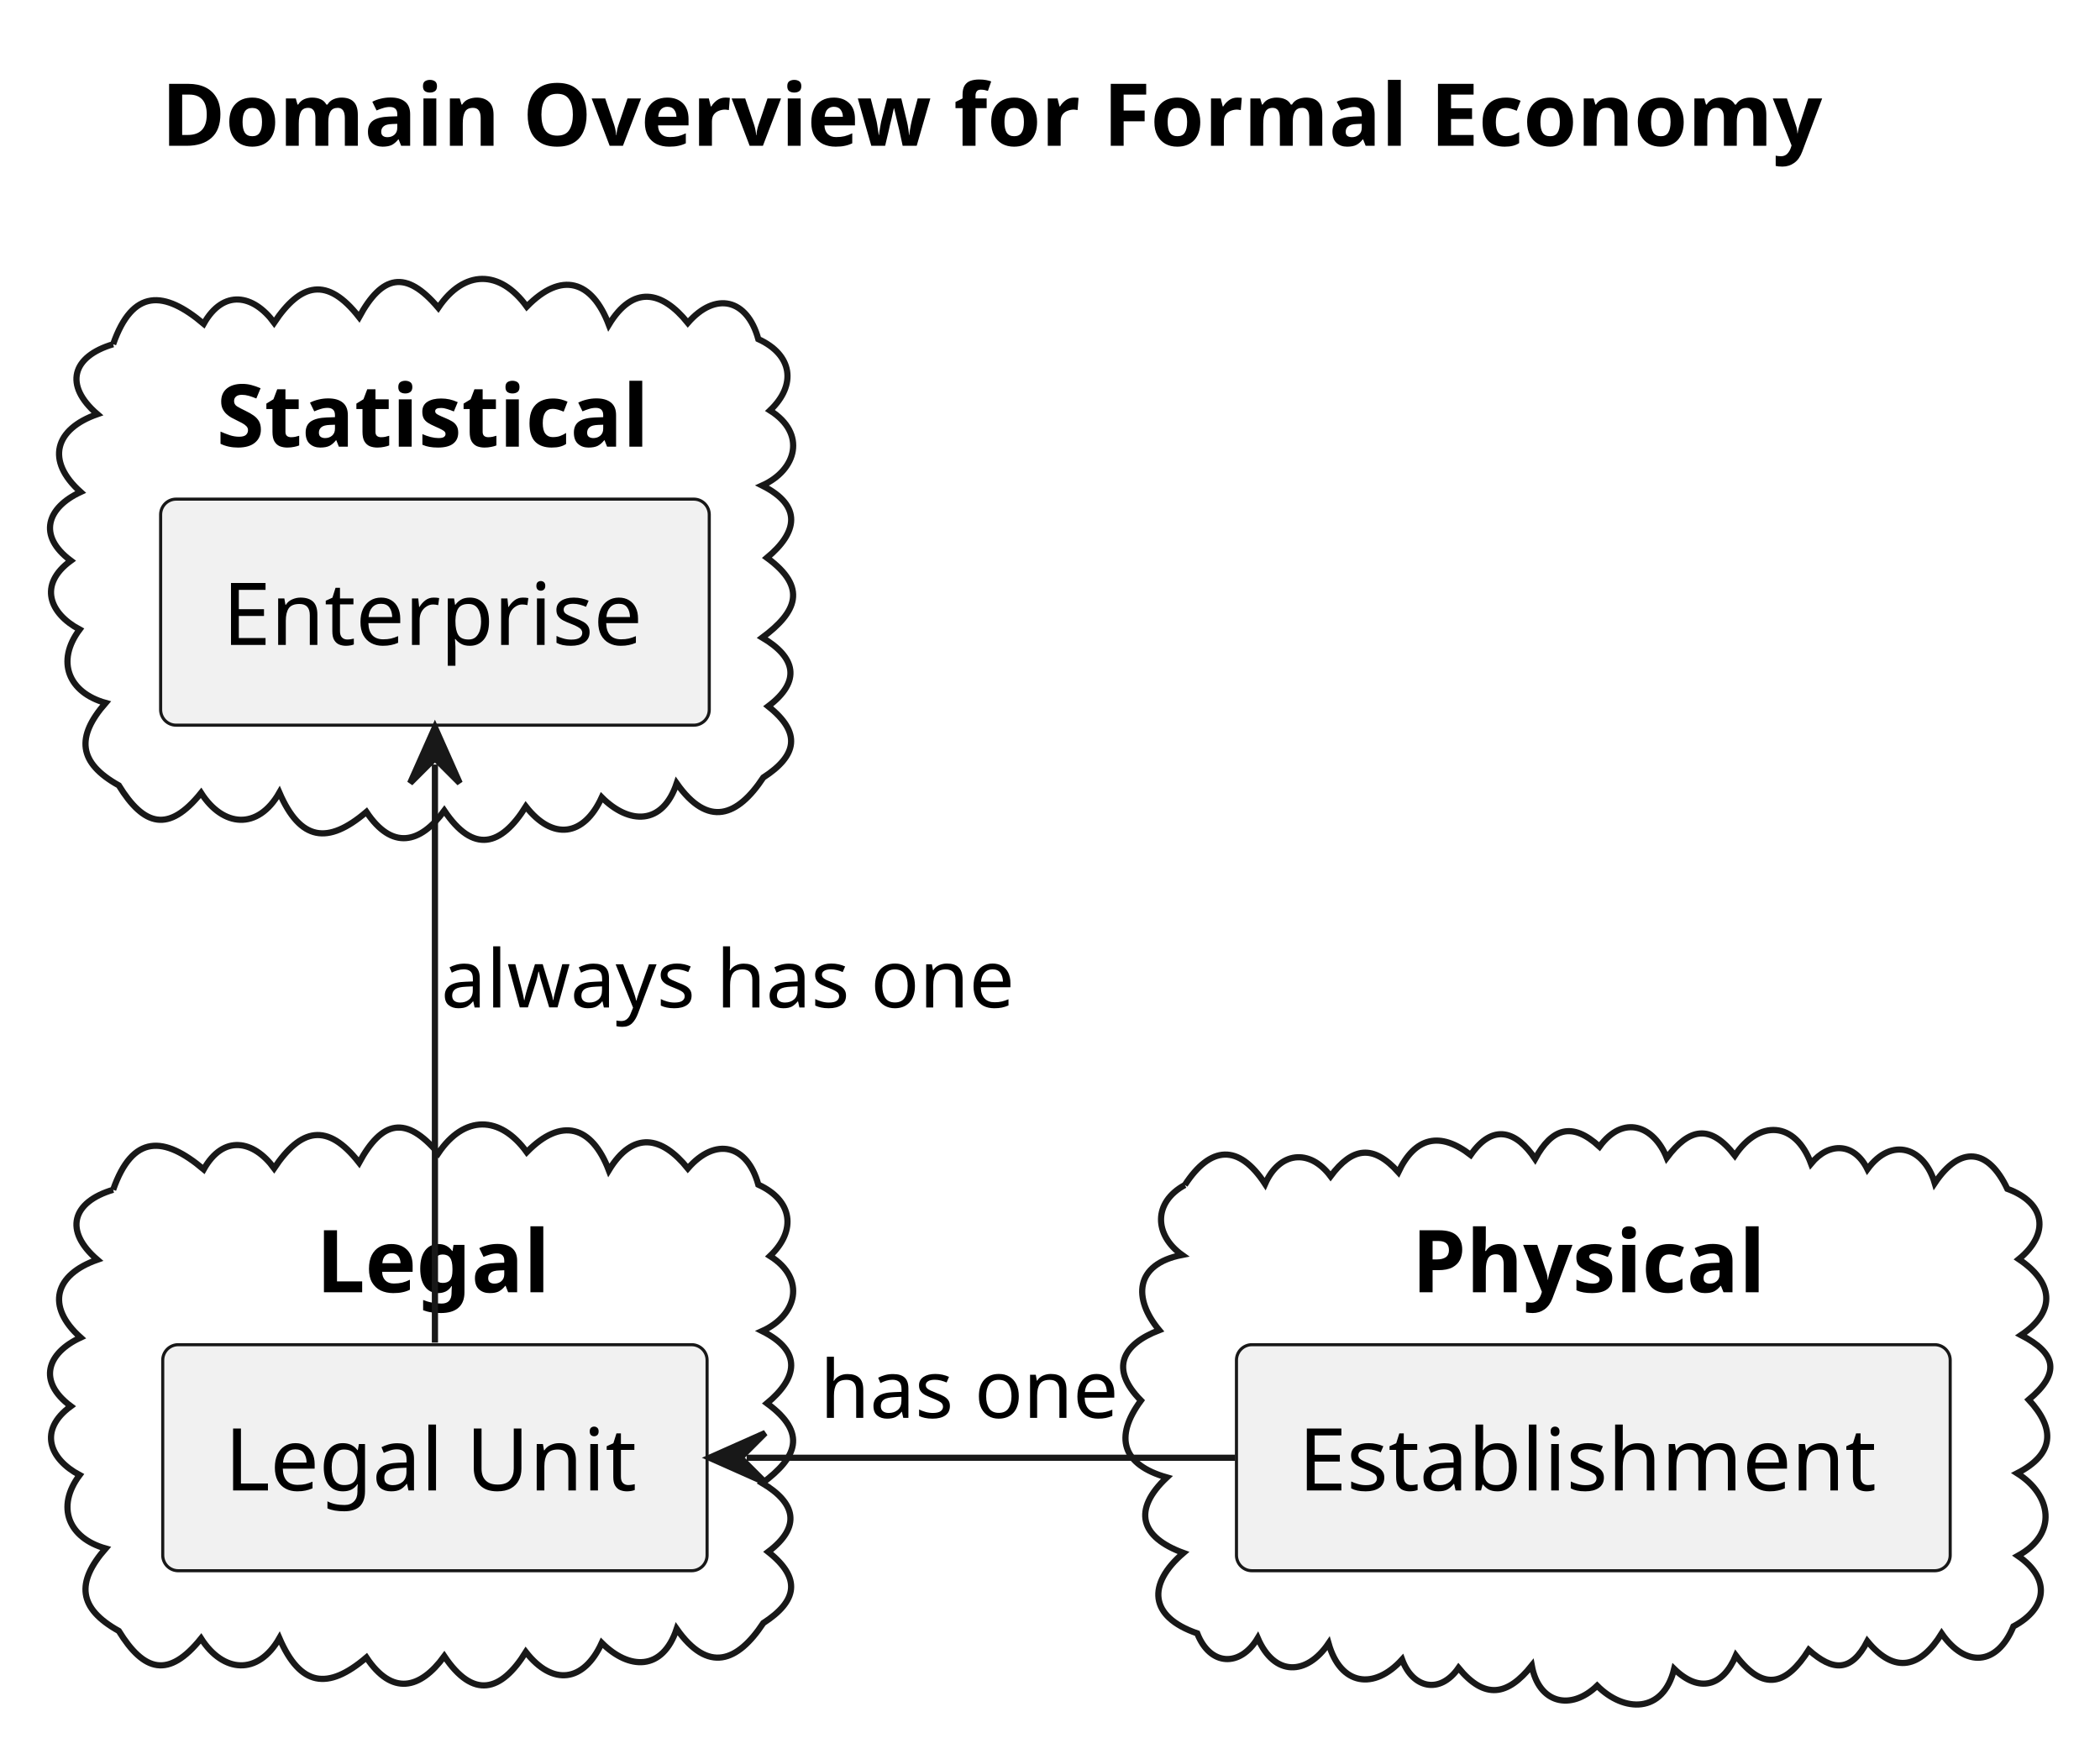
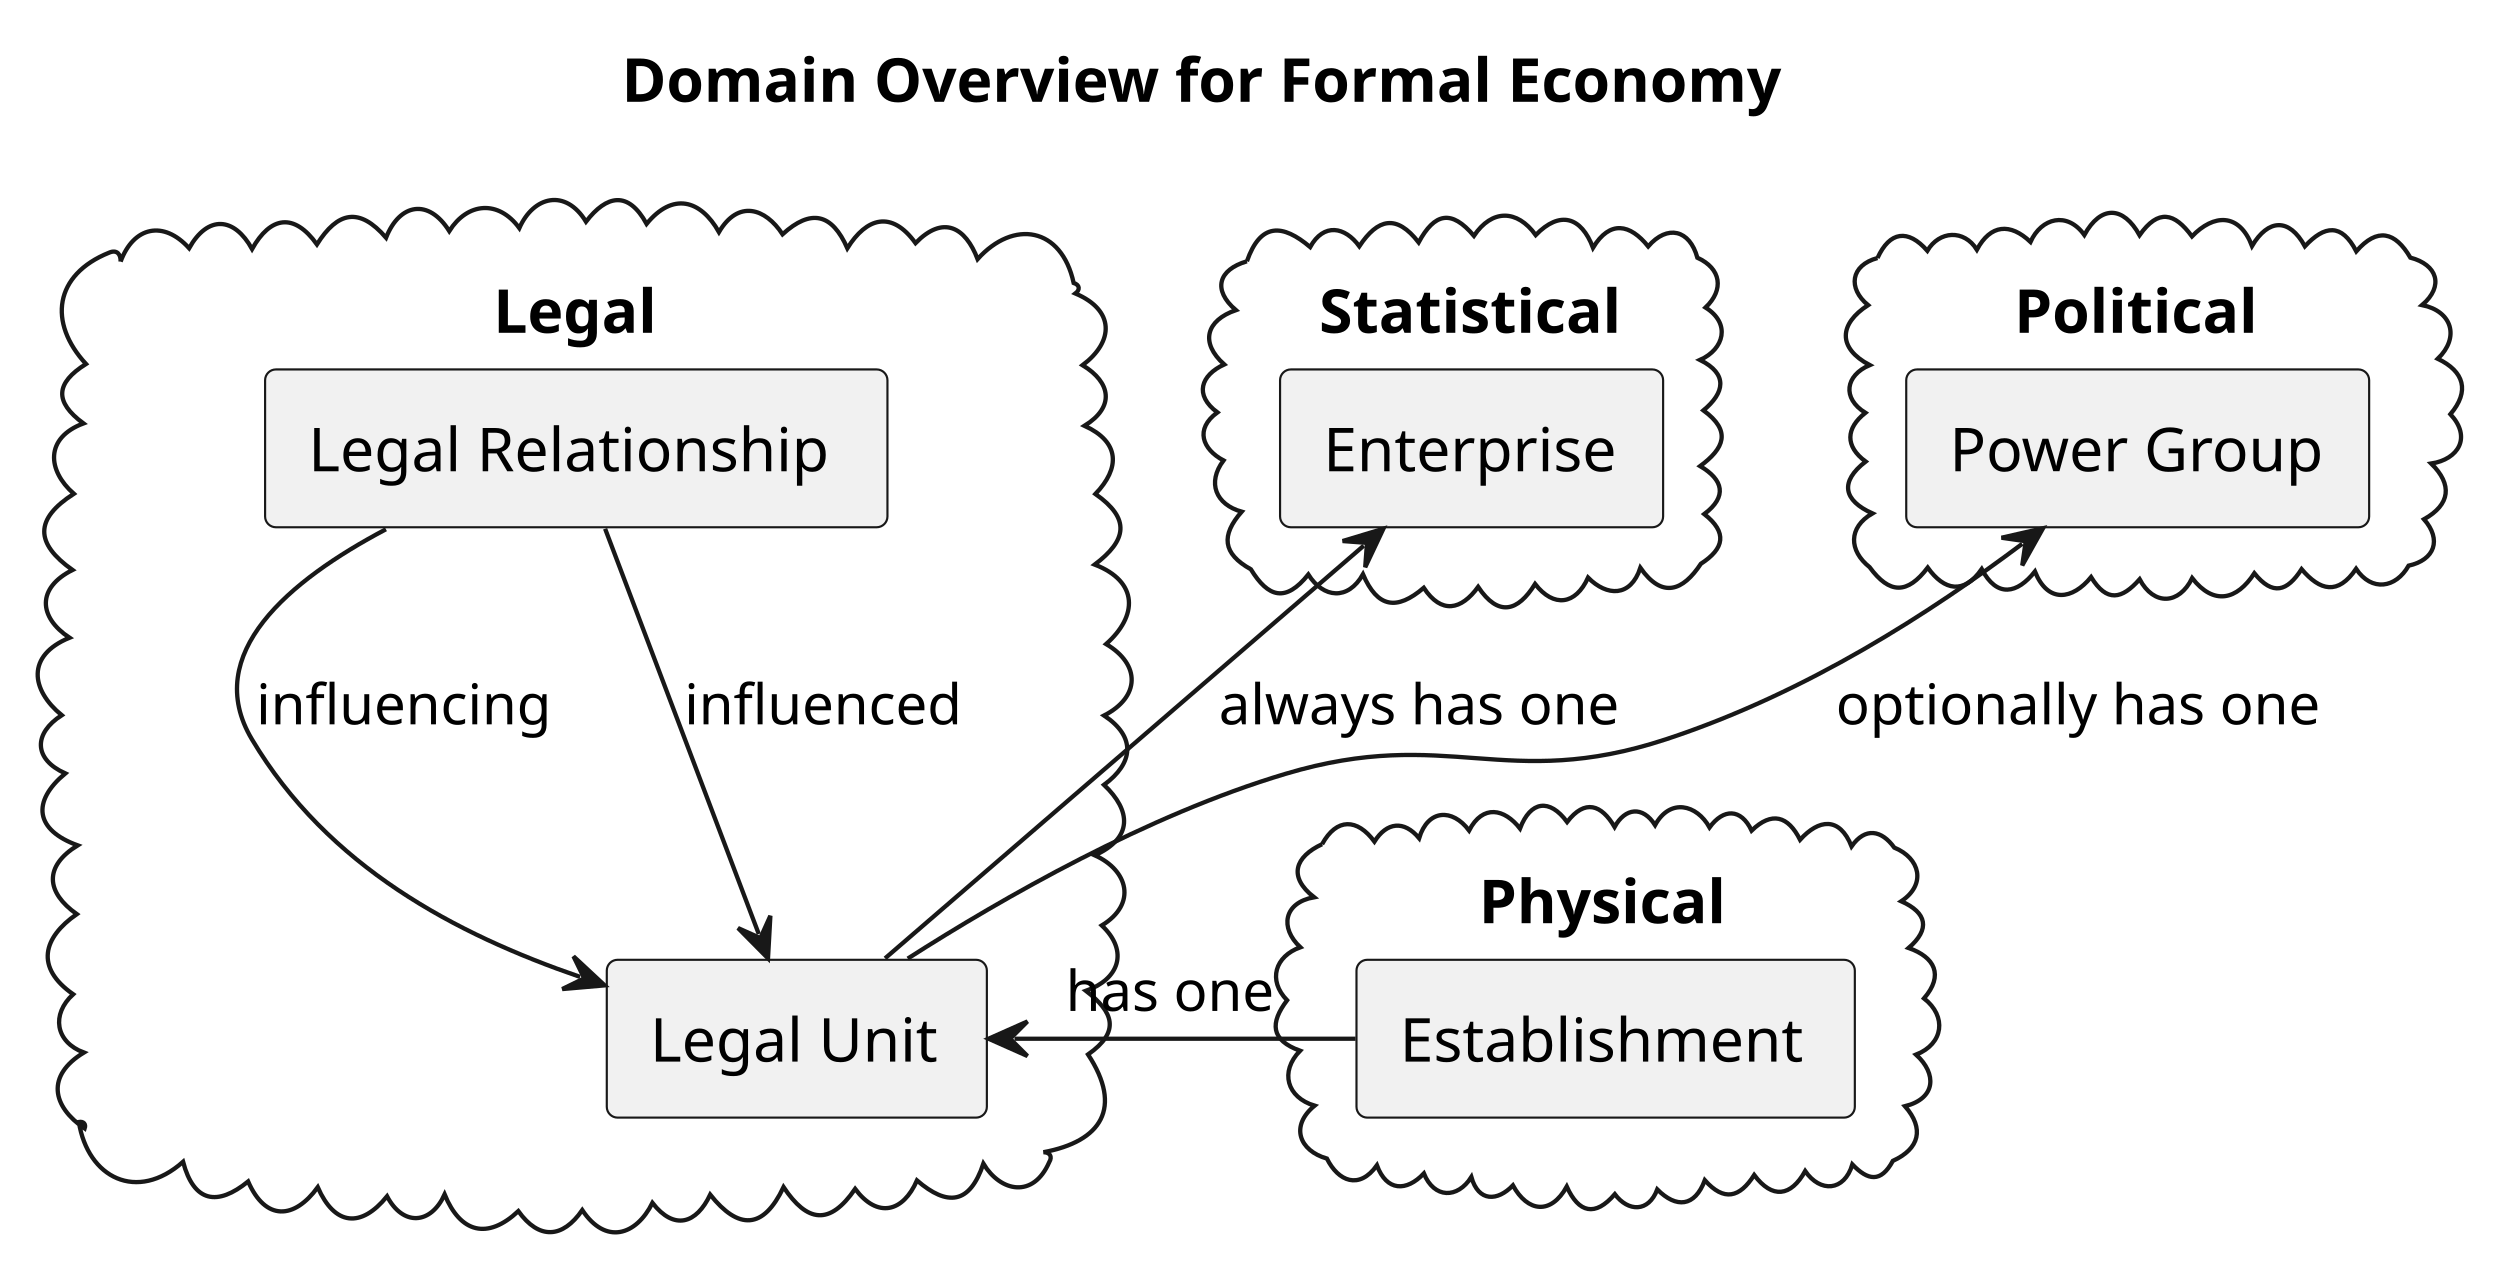
- <svg xmlns="http://www.w3.org/2000/svg" contentStyleType="text/css" data-diagram-type="DESCRIPTION" height="283px" preserveAspectRatio="none" style="width:339px;height:283px;background:#FFFFFF;" version="1.1" viewBox="0 0 339 283" width="339px" zoomAndPan="magnify">
+ <svg xmlns="http://www.w3.org/2000/svg" contentStyleType="text/css" data-diagram-type="DESCRIPTION" height="294px" preserveAspectRatio="none" style="width:578px;height:294px;background:#FFFFFF;" version="1.1" viewBox="0 0 578 294" width="578px" zoomAndPan="magnify">
  <defs />
  <g>
    <g class="title" data-source-line="2">
-       <text fill="#000000" font-family="sans-serif" font-size="14" font-weight="bold" lengthAdjust="spacing" textLength="277.081" x="26.03" y="23.535">Domain Overview for Formal Economy</text>
+       <text fill="#000000" font-family="sans-serif" font-size="14" font-weight="bold" lengthAdjust="spacing" textLength="277.081" x="143.718" y="23.535">Domain Overview for Formal Economy</text>
    </g>
-     <g class="cluster" data-qualified-name="Statistical" data-source-line="4" id="ent0002">
-       <path d="M18.264,55.567 C21.409,46.564 26.492,46.872 32.884,52.27 C36.054,46.612 40.922,47.534 44.254,52.09 C48.547,45.66 52.825,44.593 57.97,51.193 C61.664,44.39 65.517,43.488 70.751,49.679 C74.917,43.489 80.713,43.512 85.036,49.494 C90.631,43.757 95.547,45.238 98.282,52.424 C102.204,45.982 106.841,46.914 111.038,52.123 C115.499,46.995 120.626,48.236 122.412,54.739 C127.932,57.253 128.652,62.125 124.3,66.257 C130.215,69.96 128.602,75.869 123.036,78.374 C129.601,81.668 128.702,85.98 123.811,90.036 C130.402,94.857 128.589,98.808 123.06,102.923 C128.404,106.086 129.416,109.928 124.01,114.011 C129.422,118.289 128.674,121.975 123.219,125.505 C119.059,131.805 114.302,133.639 109.236,126.444 C106.954,133.294 101.524,133.086 97.142,128.704 C94.25,135.046 89.209,135.717 84.887,130.178 C80.892,136.603 76.405,137.837 71.724,130.851 C67.811,136.229 63.259,137.239 59.153,131.061 C52.884,136.405 48.462,135.706 45.102,127.942 C41.618,134.045 35.986,133.522 32.459,127.989 C27.221,134.5 23.224,133.36 19.179,126.78 C12.608,123.117 12.253,118.946 17.049,113.465 C11.074,111.796 8.98,106.771 12.853,101.614 C7.996,99.031 6.123,94.385 11.435,90.505 C6,86.459 7.609,81.92 13.014,79.419 C7.339,74.339 8.863,69.247 15.713,66.857 C10.26,62.174 11.645,57.523 18.264,55.567" fill="none" style="stroke:#181818;stroke-width:1;" />
-       <text fill="#000000" font-family="sans-serif" font-size="14" font-weight="bold" lengthAdjust="spacing" textLength="70.506" x="34.957" y="72.106">Statistical</text>
+     <g class="cluster" data-qualified-name="Physical" data-source-line="4" id="ent0002">
+       <path d="M305.664,195.18 C309.055,189.023 313.796,189.202 317.765,194.572 C320.613,190.071 324.588,189.563 328.097,193.788 C330.153,187.078 335.766,186.839 339.654,192.005 C342.845,185.896 347.812,186.929 351.421,191.546 C353.853,185.173 358.236,184.506 362.315,190.039 C366.467,184.651 370.245,186.014 373.291,191.189 C375.756,186.732 379.784,186.26 382.657,190.763 C386.127,184.449 392.27,185.969 395.246,191.297 C398.454,186.915 402.488,186.809 404.974,192.029 C409.663,187.508 413.389,188.629 416.177,194.15 C420.487,189.402 425.274,188.677 428.082,195.673 C431.279,191.157 435.015,191.908 437.958,195.965 C443.877,198.385 445.5,204.404 439.578,208.37 C445.519,211.043 446.356,214.77 441.274,219.173 C447.313,221.303 449.487,225.433 444.833,230.828 C450.162,234.988 449.36,241.323 443.001,243.837 C447.847,248.252 447.647,253.935 440.44,255.762 C444.974,260.955 443.798,265.577 437.633,268.393 C434.837,273.553 431.853,272.949 428.271,269.22 C426.366,275.507 420.858,275.799 417.356,270.76 C414.035,276.701 409.775,277.25 405.57,271.665 C402.199,276.927 398.612,277.862 394.157,272.872 C391.813,279.097 387.568,279.404 383.164,275.003 C381.117,280.373 376.445,280.199 373.343,276.096 C368.781,281.402 365.007,280.451 362.238,274.35 C358.533,280.969 353.198,280.269 349.784,274.066 C346.207,277.782 341.846,277.954 340.175,272.142 C336.955,277.21 331.586,277.141 329.195,271.307 C325.144,275.562 320.611,275.487 318.343,269.431 C314.229,275.19 309.404,273.123 306.781,267.865 C300.352,266.022 298.215,260.316 303.929,255.639 C297.535,253.715 295.812,247.805 300.569,242.933 C293.741,240.459 293.599,236.511 297.572,231.263 C293.046,226.589 294.82,221.108 300.625,219.009 C295.812,214.503 296.798,208.7 303.802,207.44 C297.704,202.672 299.446,198.078 305.664,195.18" fill="none" style="stroke:#181818;stroke-width:1;" />
+       <text fill="#000000" font-family="sans-serif" font-size="14" font-weight="bold" lengthAdjust="spacing" textLength="58.645" x="341.908" y="213.44">Physical</text>
    </g>
    <g class="cluster" data-qualified-name="Legal" data-source-line="8" id="ent0004">
-       <path d="M18.264,192.057 C21.409,183.054 26.492,183.362 32.884,188.76 C36.054,183.102 40.922,184.024 44.254,188.58 C48.547,182.15 52.825,181.083 57.97,187.683 C61.664,180.88 65.517,179.978 70.751,186.169 C74.917,179.98 80.713,180.002 85.036,185.984 C90.631,180.247 95.547,181.728 98.282,188.914 C102.204,182.472 106.841,183.404 111.038,188.613 C115.499,183.485 120.626,184.726 122.412,191.228 C127.932,193.743 128.652,198.615 124.3,202.748 C130.215,206.45 128.602,212.359 123.036,214.864 C129.601,218.158 128.702,222.47 123.811,226.526 C130.402,231.347 128.589,235.298 123.06,239.413 C128.404,242.576 129.416,246.418 124.01,250.501 C129.422,254.779 128.674,258.465 123.219,261.995 C119.059,268.295 114.302,270.129 109.236,262.933 C106.954,269.784 101.524,269.576 97.142,265.194 C94.25,271.536 89.209,272.207 84.887,266.668 C80.892,273.093 76.405,274.327 71.724,267.341 C67.811,272.719 63.259,273.729 59.153,267.551 C52.884,272.895 48.462,272.196 45.102,264.432 C41.618,270.535 35.986,270.012 32.459,264.479 C27.221,270.99 23.224,269.85 19.179,263.27 C12.608,259.607 12.253,255.436 17.049,249.955 C11.074,248.286 8.98,243.261 12.853,238.104 C7.996,235.521 6.123,230.875 11.435,226.995 C6,222.949 7.609,218.41 13.014,215.909 C7.339,210.829 8.863,205.737 15.713,203.347 C10.26,198.664 11.645,194.013 18.264,192.057" fill="none" style="stroke:#181818;stroke-width:1;" />
-       <text fill="#000000" font-family="sans-serif" font-size="14" font-weight="bold" lengthAdjust="spacing" textLength="38.363" x="51.028" y="208.596">Legal</text>
+       <path d="M27.882,60.484 C30.899,52.329 37.831,50.86 43.72,57.385 C48.06,49.686 54.127,50.107 58.28,57.565 C62.54,49.99 67.95,49.094 73.277,56.497 C78.072,48.929 83.036,47.774 89.257,54.952 C92.402,46.994 99.094,45.811 103.868,53.423 C108.116,46.73 115.26,46.163 120.069,52.737 C123.346,45.339 130.741,43.488 135.482,51.248 C140.265,45.063 145.22,43.994 149.497,51.755 C155.489,44.434 161.925,46.061 166.224,53.654 C170.687,46.108 176.928,48.073 180.924,54.158 C187.509,48.193 192.344,49.318 195.906,57.386 C200.351,50.312 206.113,48.524 211.667,56.201 C218.108,49.617 223.184,52.51 226.023,59.902 C234.354,50.676 245.403,52.469 248.23,65.415 C249.643,65.875 249.777,66.972 248.63,67.853 C257.744,71.73 257.616,78.908 250.293,84.433 C256.836,88.408 257.854,94.026 250.746,98.442 C258.978,102.218 259.016,108.199 253.262,114.207 C261.483,119.982 260.51,124.914 253.1,130.533 C263.303,134.491 263.048,142.433 255.735,148.905 C263.761,153.657 263.611,161.137 255.266,165.425 C262.778,170.435 262.039,176.463 255.248,181.457 C261.572,187.465 261.957,193.729 253.114,197.75 C260.786,201.181 262.974,208.942 254.735,213.964 C261.12,220.006 258.65,226.423 251.072,229.082 C257.4,233.984 259.165,238.435 251.556,243.795 C259.661,256.134 254.665,263.897 241.23,266.395 C242.695,266.389 243.389,267.362 242.579,268.692 C238.905,277.109 231.391,275.661 227.359,269.055 C224.185,278.46 219.075,278.989 212.005,272.92 C208.773,280.286 202.897,281.788 197.708,274.88 C191.809,283.447 186.637,282.647 181.159,274.464 C176.478,284.327 170.742,284.416 164.202,276.207 C161.006,282.916 155.923,284.593 150.843,278.116 C147.048,285.693 140.024,287.894 134.623,279.776 C130.038,286.379 124.64,286.676 119.837,280.019 C112.661,286.727 106.446,285.03 102.796,276.162 C99.57,283.199 93.167,283.542 89.491,276.589 C83.431,284.022 77.391,283.398 73.463,274.497 C68.036,281.93 61.413,282.393 57.367,273.163 C50.254,278.919 44.836,278.055 42.322,268.61 C31.674,278.059 20.303,272.366 18.23,259.395 C19.285,259.221 19.938,259.842 19.58,260.919 C11.999,255.767 10.611,248.685 19.387,243.353 C12.755,240.869 11.819,234.506 16.913,229.871 C8.038,223.677 9.925,216.784 17.755,211.349 C10.616,206.29 10.082,200.316 17.954,195.445 C8.172,191.916 7.195,185.386 15.091,178.815 C7.676,175.468 7.748,169.55 14.272,165.356 C7.125,159.507 6,151.57 16.067,147.447 C8.809,142.619 8.525,135.921 16.762,131.78 C8.066,125.602 7.943,120.026 17.07,114.16 C10.889,108.75 10.363,101.244 19.288,97.894 C12.489,92.867 12.832,88.579 19.881,84.149 C11.044,74.57 12.553,63.521 25.23,58.415 C27.068,57.624 27.952,58.83 27.882,60.484" fill="none" style="stroke:#181818;stroke-width:1;" />
+       <text fill="#000000" font-family="sans-serif" font-size="14" font-weight="bold" lengthAdjust="spacing" textLength="38.363" x="114.049" y="76.95">Legal</text>
    </g>
-     <g class="cluster" data-qualified-name="Physical" data-source-line="12" id="ent0006">
-       <path d="M191.271,191.282 C195.381,184.969 199.947,184.564 204.224,191.114 C206.496,185.944 211.379,185.291 214.796,189.872 C218.306,185.162 221.666,184.69 225.732,189.212 C228.419,183.527 232.459,182.599 237.41,186.433 C241.005,181.255 244.811,182.569 247.813,187.07 C250.516,182.104 253.784,181.014 258.208,185.093 C262.037,179.85 266.972,181.679 269.063,186.897 C272.691,182.071 276.091,181.382 280.056,186.525 C283.947,180.692 289.815,180.979 292.353,187.835 C295.255,184.31 299.331,184.429 301.457,188.737 C305.422,183.353 310.656,185.294 312.323,190.99 C316.412,184.865 320.936,185.344 324.037,191.902 C330.245,194.157 330.913,199.167 325.894,203.258 C331.321,206.896 332.141,211.539 326.257,215.513 C332.02,218.494 332.607,221.673 327.495,225.945 C331.871,230.661 331.608,234.727 325.629,237.815 C331.151,241.297 332.262,247.557 325.745,251.145 C331.049,254.78 330.54,259.587 325.024,262.536 C322.385,268.929 317.262,269.202 313.442,263.685 C310.093,269.096 305.921,270.393 301.445,264.928 C298.837,269.971 295.855,269.773 291.988,266.334 C288.395,271.975 284.702,273.168 280.224,267.233 C278.123,272.239 274.295,273.329 270.257,269.391 C268.497,276.654 262.118,276.433 257.826,272.108 C253.569,276.227 248.375,274.978 247.274,268.855 C243.368,273.742 239.675,274.377 235.445,269.237 C232.425,273.582 228.022,272.499 226.339,267.879 C221.817,272.866 216.398,272.096 214.468,265.273 C210.933,270.493 205.717,270.63 203.038,264.418 C200.197,269.155 195.333,268.954 193.271,263.659 C185.468,260.982 185.175,255.704 191.04,250.678 C184.102,248.154 182.744,243.765 188.364,238.485 C181.167,236.451 179.802,232.01 184.181,226.073 C179.09,220.916 181.182,217.009 187.129,214.718 C182.875,209.624 183.169,204.055 190.814,202.572 C186.327,199.357 186.107,194.106 191.271,191.282" fill="none" style="stroke:#181818;stroke-width:1;" />
-       <text fill="#000000" font-family="sans-serif" font-size="14" font-weight="bold" lengthAdjust="spacing" textLength="58.645" x="227.887" y="208.596">Physical</text>
+     <g class="cluster" data-qualified-name="Statistical" data-source-line="13" id="ent0007">
+       <path d="M288.284,60.411 C291.429,51.407 296.512,51.716 302.905,57.114 C306.074,51.455 310.943,52.378 314.274,56.934 C318.568,50.504 322.846,49.436 327.991,56.037 C331.684,49.234 335.538,48.332 340.771,54.522 C344.937,48.333 350.733,48.355 355.057,54.338 C360.651,48.6 365.567,50.082 368.303,57.268 C372.224,50.826 376.862,51.757 381.058,56.967 C385.519,51.839 390.646,53.079 392.433,59.582 C397.952,62.097 398.672,66.969 394.32,71.101 C400.236,74.804 398.622,80.713 393.056,83.218 C399.622,86.511 398.722,90.824 393.832,94.879 C400.423,99.701 398.61,103.651 393.08,107.766 C398.424,110.929 399.437,114.772 394.03,118.855 C399.442,123.132 398.695,126.819 393.239,130.349 C389.079,136.649 384.322,138.482 379.256,131.287 C376.975,138.138 371.544,137.93 367.163,133.548 C364.27,139.89 359.229,140.56 354.908,135.021 C350.912,141.447 346.426,142.68 341.744,135.695 C337.831,141.072 333.279,142.083 329.173,135.905 C322.904,141.248 318.482,140.55 315.123,132.786 C311.638,138.888 306.007,138.366 302.479,132.833 C297.241,139.344 293.245,138.204 289.2,131.623 C282.628,127.961 282.274,123.79 287.07,118.308 C281.095,116.639 279,111.615 282.873,106.458 C278.016,103.875 276.144,99.228 281.456,95.348 C276.021,91.303 277.629,86.764 283.035,84.263 C277.359,79.182 278.884,74.091 285.733,71.701 C280.28,67.018 281.665,62.366 288.284,60.411" fill="none" style="stroke:#181818;stroke-width:1;" />
+       <text fill="#000000" font-family="sans-serif" font-size="14" font-weight="bold" lengthAdjust="spacing" textLength="70.506" x="304.978" y="76.95">Statistical</text>
    </g>
-     <g class="entity" data-qualified-name="Statistical.EN" data-source-line="5" id="ent0003">
-       <rect fill="#F1F1F1" height="36.488" rx="2.5" ry="2.5" style="stroke:#181818;stroke-width:0.5;" width="88.564" x="25.93" y="80.571" />
-       <text fill="#000000" font-family="sans-serif" font-size="14" lengthAdjust="spacing" textLength="68.564" x="35.93" y="104.106">Enterprise</text>
+     <g class="cluster" data-qualified-name="Political" data-source-line="17" id="ent0009">
+       <path d="M434.08,59.653 C436.912,53.461 441.116,52.87 445.597,57.97 C448.386,53.321 454.063,52.972 457.054,57.723 C460.251,51.833 464.752,51.483 469.446,55.928 C471.98,50.347 477.924,48.796 481.894,54.319 C485.736,47.402 490.881,47.588 494.667,54.371 C499.02,48.244 502.7,49.128 506.786,54.648 C511.813,49.419 517.706,49.153 520.67,56.861 C524.41,50.617 529.235,50.266 532.89,56.941 C537.432,52.09 541.353,51.502 544.777,58.101 C549.659,52.514 553.749,53.546 557.275,59.562 C563.481,61.184 565.181,66.076 559.999,70.528 C566.946,71.962 568.755,77.996 563.617,82.95 C569.718,85.877 571.084,90.412 566.535,95.765 C571.517,101.113 568.378,106.198 562.105,107.176 C567.062,112.048 566.553,116.623 560.431,120.054 C564.573,124.787 562.936,129.441 556.871,130.789 C553.906,136.016 548.326,136.884 544.725,131.517 C540.521,137.683 536.4,136.607 532.128,131.594 C528.764,136.783 525.478,137.816 521.205,132.543 C517.163,138.728 511.858,140.08 506.831,133.667 C503.784,139.84 497.99,140.102 494.678,133.929 C490.549,138.598 487.117,139.34 483.458,133.431 C479.159,138.67 473.504,139.613 470.469,132.14 C466.371,137.302 461.728,138.307 458.171,131.58 C454.028,137.481 449.518,136.58 445.689,131.233 C440.954,137.441 436.884,137.416 432.25,131.126 C427.446,127.31 427.26,121.976 432.894,118.702 C426.174,115.668 425.268,111.407 431.337,106.712 C426.542,103.175 426.724,99.034 431.271,95.442 C425.804,92.042 426.656,86.81 432.267,84.41 C424.786,80.432 425.17,74.903 431.897,70.546 C427.162,66.661 427.83,61.335 434.08,59.653" fill="none" style="stroke:#181818;stroke-width:1;" />
+       <text fill="#000000" font-family="sans-serif" font-size="14" font-weight="bold" lengthAdjust="spacing" textLength="57.094" x="465.684" y="76.95">Political</text>
+     </g>
+     <g class="entity" data-qualified-name="Physical.ES" data-source-line="5" id="ent0003">
+       <rect fill="#F1F1F1" height="36.488" rx="2.5" ry="2.5" style="stroke:#181818;stroke-width:0.5;" width="115.218" x="313.62" y="221.905" />
+       <text fill="#000000" font-family="sans-serif" font-size="14" lengthAdjust="spacing" textLength="95.218" x="323.62" y="245.44">Establishment</text>
    </g>
    <g class="entity" data-qualified-name="Legal.LU" data-source-line="9" id="ent0005">
-       <rect fill="#F1F1F1" height="36.488" rx="2.5" ry="2.5" style="stroke:#181818;stroke-width:0.5;" width="87.874" x="26.27" y="217.061" />
-       <text fill="#000000" font-family="sans-serif" font-size="14" lengthAdjust="spacing" textLength="67.874" x="36.27" y="240.596">Legal Unit</text>
+       <rect fill="#F1F1F1" height="36.488" rx="2.5" ry="2.5" style="stroke:#181818;stroke-width:0.5;" width="87.874" x="140.29" y="221.905" />
+       <text fill="#000000" font-family="sans-serif" font-size="14" lengthAdjust="spacing" textLength="67.874" x="150.29" y="245.44">Legal Unit</text>
    </g>
-     <g class="entity" data-qualified-name="Physical.ES" data-source-line="13" id="ent0007">
-       <rect fill="#F1F1F1" height="36.488" rx="2.5" ry="2.5" style="stroke:#181818;stroke-width:0.5;" width="115.218" x="199.6" y="217.061" />
-       <text fill="#000000" font-family="sans-serif" font-size="14" lengthAdjust="spacing" textLength="95.218" x="209.6" y="240.596">Establishment</text>
+     <g class="entity" data-qualified-name="Legal.LR" data-source-line="10" id="ent0006">
+       <rect fill="#F1F1F1" height="36.488" rx="2.5" ry="2.5" style="stroke:#181818;stroke-width:0.5;" width="143.888" x="61.29" y="85.415" />
+       <text fill="#000000" font-family="sans-serif" font-size="14" lengthAdjust="spacing" textLength="123.888" x="71.29" y="108.95">Legal Relationship</text>
    </g>
-     <g class="link" data-entity-1="ent0003" data-entity-2="ent0005" data-link-type="dependency" data-source-line="16" id="lnk9">
-       <path d="M70.21,123.401 C70.21,149.171 70.21,190.941 70.21,216.721" fill="none" id="EN-backto-LU" style="stroke:#181818;stroke-width:1;" />
-       <polygon fill="#181818" points="70.21,117.401,66.21,126.401,70.21,122.401,74.21,126.401,70.21,117.401" style="stroke:#181818;stroke-width:1;" />
-       <text fill="#000000" font-family="sans-serif" font-size="13" lengthAdjust="spacing" textLength="94.948" x="71.21" y="162.629">always has one</text>
+     <g class="entity" data-qualified-name="Statistical.EN" data-source-line="14" id="ent0008">
+       <rect fill="#F1F1F1" height="36.488" rx="2.5" ry="2.5" style="stroke:#181818;stroke-width:0.5;" width="88.564" x="295.95" y="85.415" />
+       <text fill="#000000" font-family="sans-serif" font-size="14" lengthAdjust="spacing" textLength="68.564" x="305.95" y="108.95">Enterprise</text>
    </g>
-     <g class="link" data-entity-1="ent0005" data-entity-2="ent0007" data-link-type="dependency" data-source-line="17" id="lnk11">
-       <path d="M120.53,235.311 C145.91,235.311 172.05,235.311 199.4,235.311" fill="none" id="LU-backto-ES" style="stroke:#181818;stroke-width:1;" />
-       <polygon fill="#181818" points="114.53,235.311,123.53,239.311,119.53,235.311,123.53,231.311,114.53,235.311" style="stroke:#181818;stroke-width:1;" />
-       <text fill="#000000" font-family="sans-serif" font-size="13" lengthAdjust="spacing" textLength="49.283" x="132.37" y="228.879">has one</text>
+     <g class="entity" data-qualified-name="Political.PG" data-source-line="18" id="ent0010">
+       <rect fill="#F1F1F1" height="36.488" rx="2.5" ry="2.5" style="stroke:#181818;stroke-width:0.5;" width="107.028" x="440.72" y="85.415" />
+       <text fill="#000000" font-family="sans-serif" font-size="14" lengthAdjust="spacing" textLength="87.028" x="450.72" y="108.95">Power Group</text>
+     </g>
+     <g class="link" data-entity-1="ent0008" data-entity-2="ent0005" data-link-type="dependency" data-source-line="22" id="lnk12">
+       <path d="M315.296,126.162 C285.396,151.932 234.53,195.785 204.63,221.565" fill="none" id="EN-backto-LU" style="stroke:#181818;stroke-width:1;" />
+       <polygon fill="#181818" points="319.84,122.245,310.412,125.09,316.053,125.509,315.635,131.15,319.84,122.245" style="stroke:#181818;stroke-width:1;" />
+       <text fill="#000000" font-family="sans-serif" font-size="13" lengthAdjust="spacing" textLength="94.948" x="281.79" y="167.473">always has one</text>
+     </g>
+     <g class="link" data-entity-1="ent0010" data-entity-2="ent0005" data-link-type="dependency" data-source-line="23" id="lnk14">
+       <path d="M467.546,125.729 C446.536,141.449 418.04,160.095 385.23,170.905 C347.93,183.195 334.86,167.665 297.23,178.905 C265.28,188.445 231.97,207.495 209.87,221.625" fill="none" id="PG-backto-LU" style="stroke:#181818;stroke-width:1;" />
+       <polygon fill="#181818" points="472.35,122.135,462.748,124.324,468.347,125.13,467.541,130.729,472.35,122.135" style="stroke:#181818;stroke-width:1;" />
+       <text fill="#000000" font-family="sans-serif" font-size="13" lengthAdjust="spacing" textLength="115.724" x="424.44" y="167.473">optionally has one</text>
+     </g>
+     <g class="link" data-entity-1="ent0006" data-entity-2="ent0005" data-link-type="dependency" data-source-line="24" id="lnk15">
+       <path d="M89.23,122.365 C66.8,134.205 46.49,151.205 58.23,170.905 C75.8,200.405 105.367,215.973 134.126,225.863" fill="none" id="LR-to-LU" style="stroke:#181818;stroke-width:1;" />
+       <polygon fill="#181818" points="139.8,227.815,132.59,221.105,135.072,226.189,129.989,228.67,139.8,227.815" style="stroke:#181818;stroke-width:1;" />
+       <text fill="#000000" font-family="sans-serif" font-size="13" lengthAdjust="spacing" textLength="70.332" x="59.23" y="167.473">influencing</text>
+     </g>
+     <g class="link" data-entity-1="ent0006" data-entity-2="ent0005" data-link-type="dependency" data-source-line="25" id="lnk16">
+       <path d="M139.9,122.245 C149.67,148.015 165.664,190.174 175.434,215.954" fill="none" id="LR-to-LU-1" style="stroke:#181818;stroke-width:1;" />
+       <polygon fill="#181818" points="177.56,221.565,178.111,211.731,175.788,216.889,170.631,214.566,177.56,221.565" style="stroke:#181818;stroke-width:1;" />
+       <text fill="#000000" font-family="sans-serif" font-size="13" lengthAdjust="spacing" textLength="65.825" x="158.2" y="167.473">influenced</text>
+     </g>
+     <g class="link" data-entity-1="ent0005" data-entity-2="ent0003" data-link-type="dependency" data-source-line="26" id="lnk18">
+       <path d="M234.55,240.155 C259.93,240.155 286.07,240.155 313.42,240.155" fill="none" id="LU-backto-ES" style="stroke:#181818;stroke-width:1;" />
+       <polygon fill="#181818" points="228.55,240.155,237.55,244.155,233.55,240.155,237.55,236.155,228.55,240.155" style="stroke:#181818;stroke-width:1;" />
+       <text fill="#000000" font-family="sans-serif" font-size="13" lengthAdjust="spacing" textLength="49.283" x="246.39" y="233.723">has one</text>
    </g>
  </g>
</svg>
